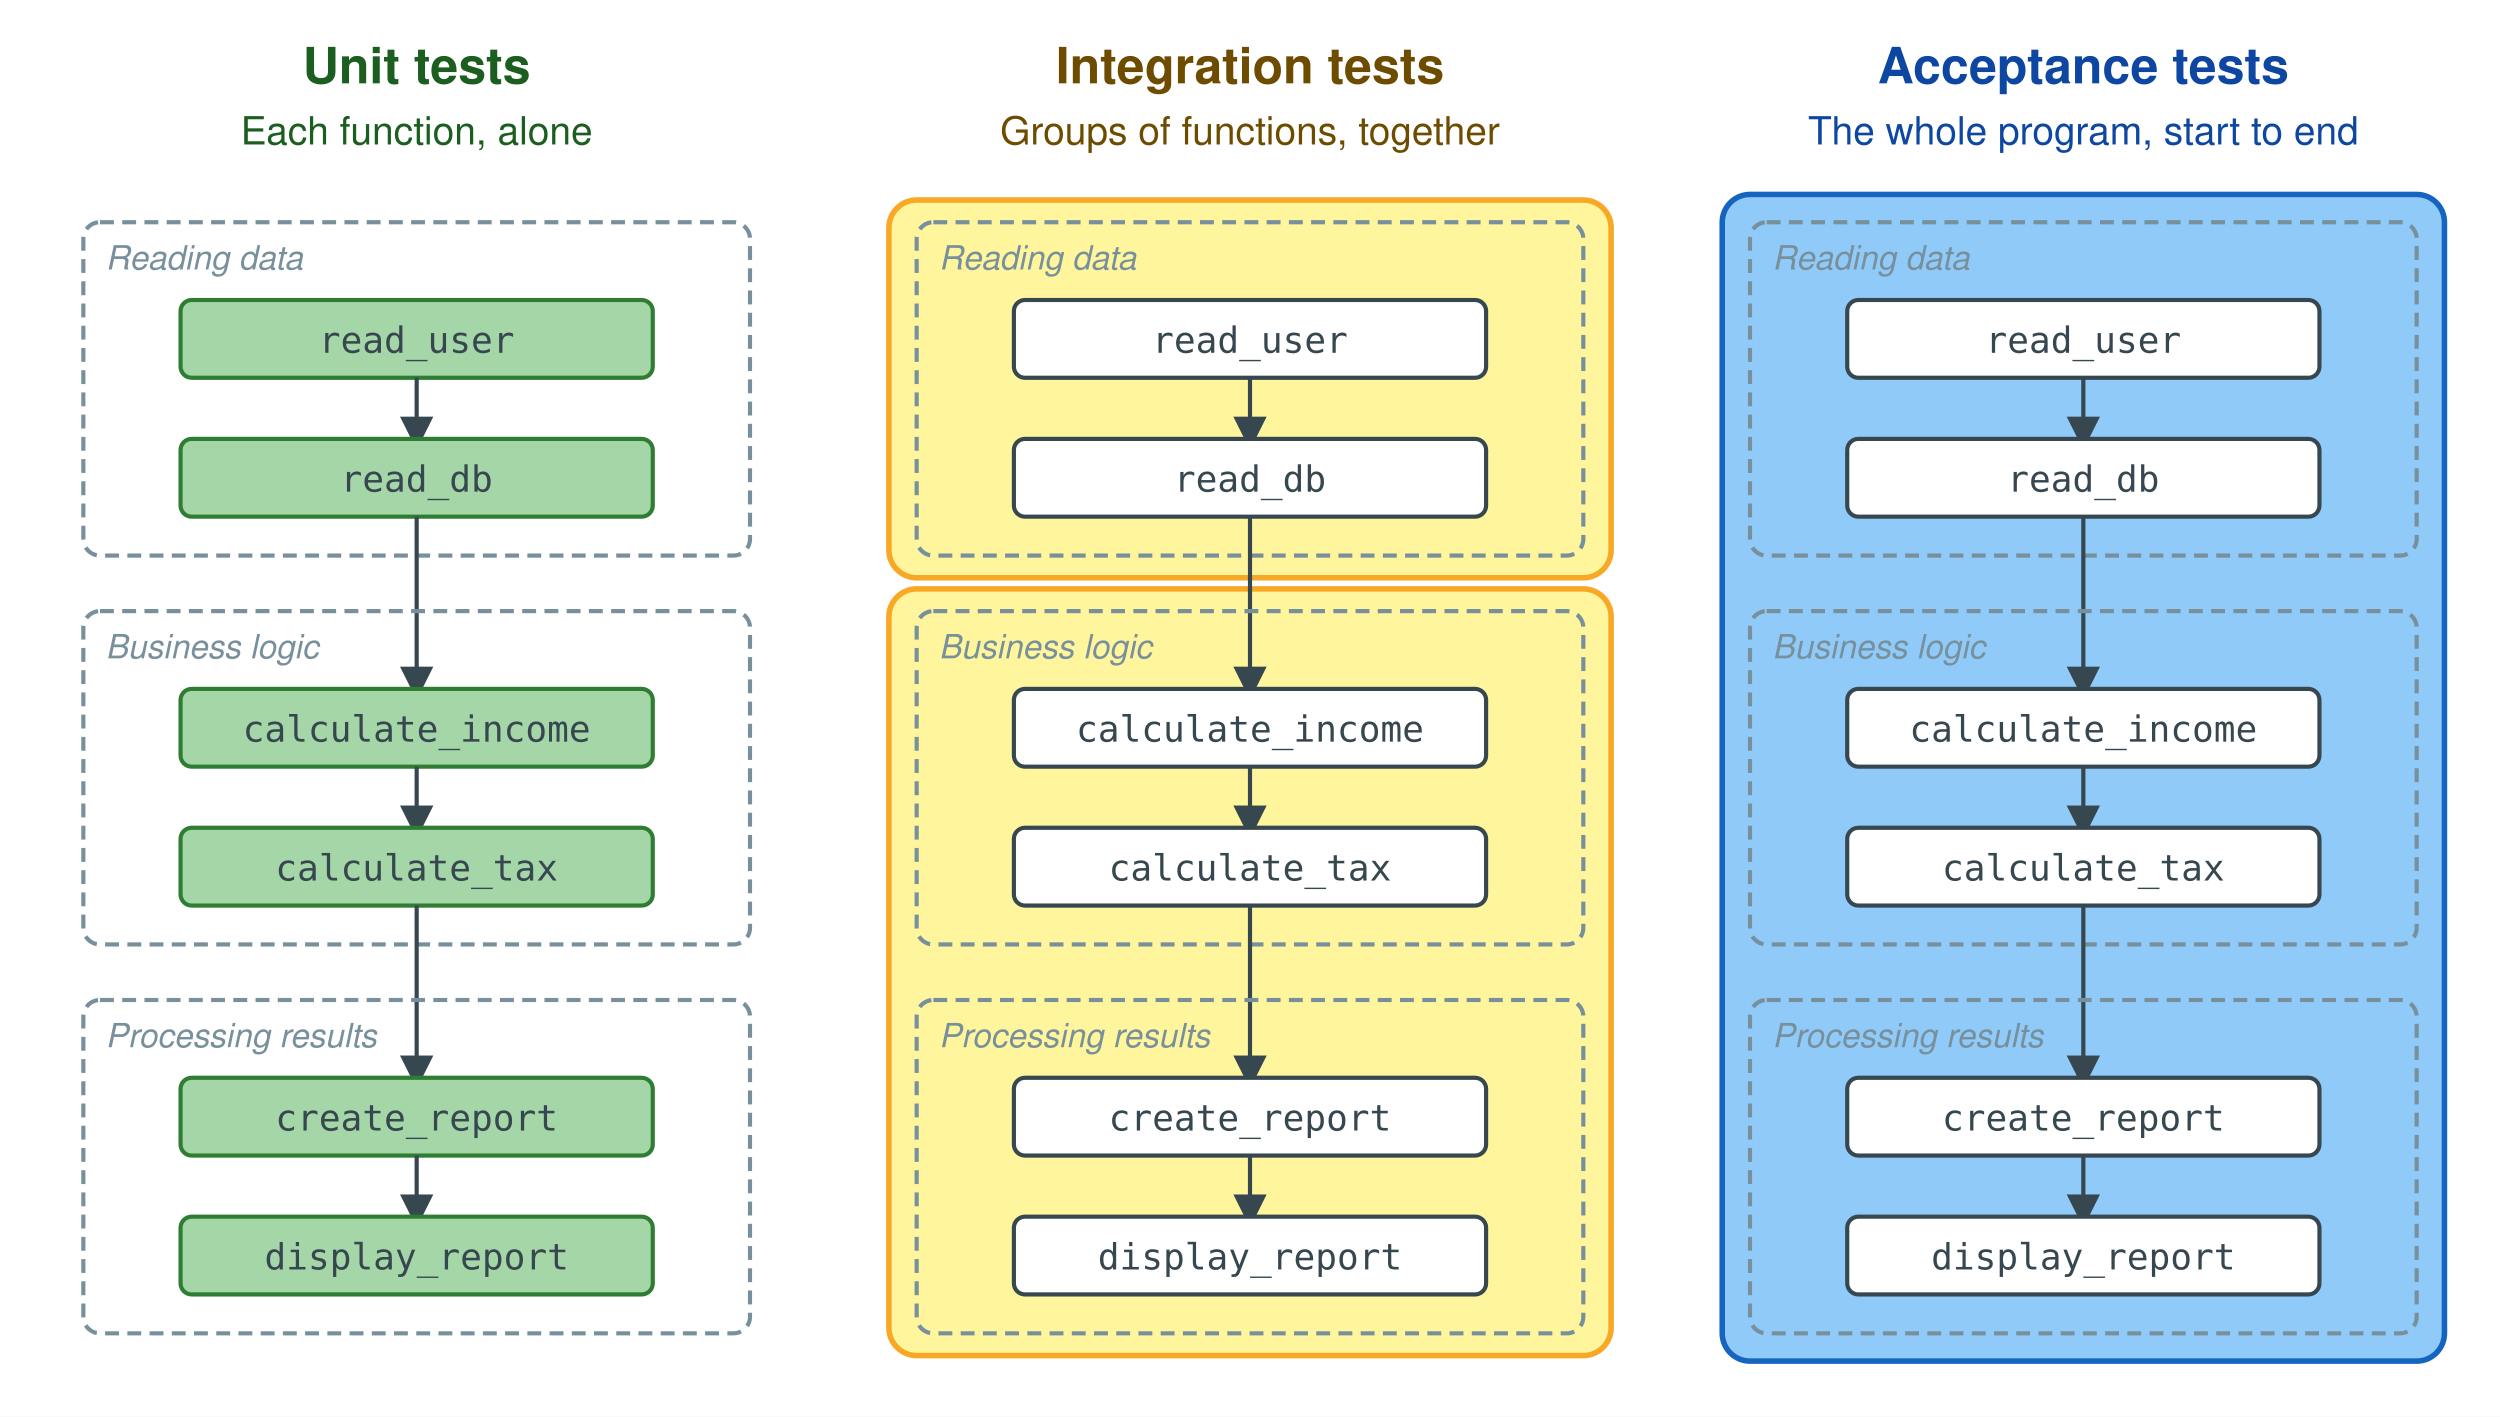
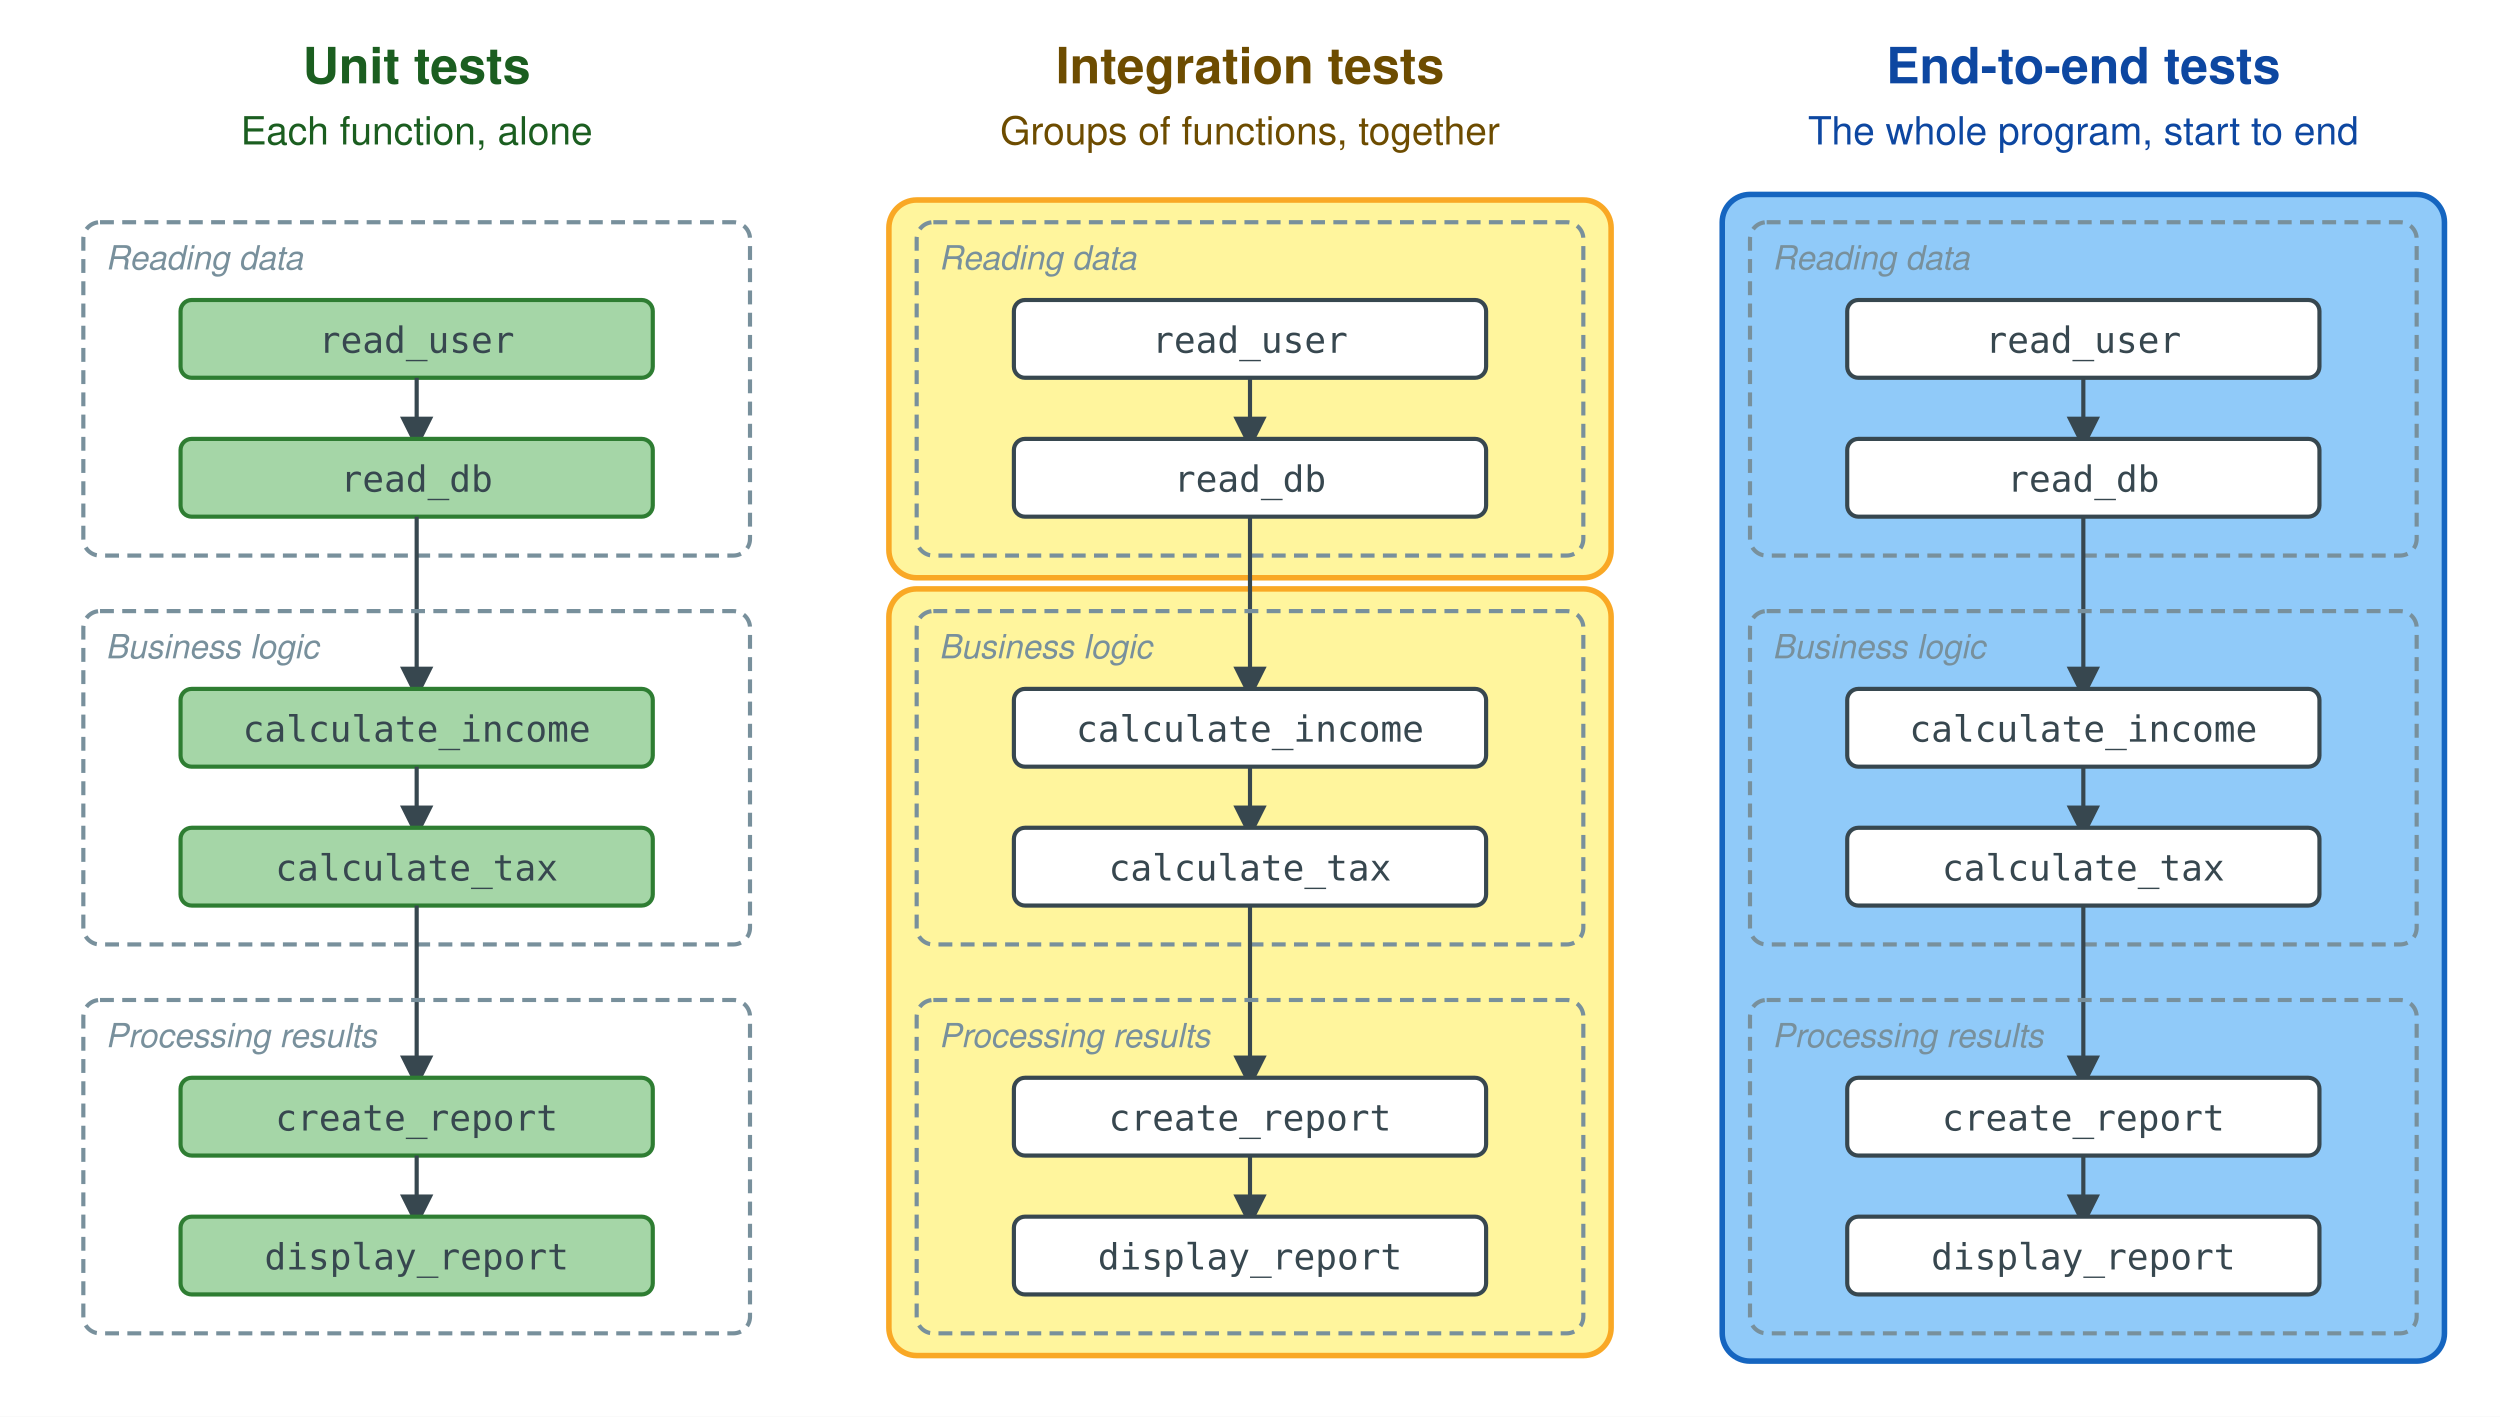
<svg xmlns="http://www.w3.org/2000/svg" viewBox="0 0 900 510" width="900" height="510" font-family="Helvetica, Arial, sans-serif">
  <rect width="900" height="510" fill="#ffffff" />
  <defs>
    <marker id="flow" markerWidth="8" markerHeight="8" refX="4" refY="4" orient="auto">
      <path d="M0,0 L8,4 L0,8 z" fill="#37474f" />
    </marker>
  </defs>
  <g id="panel-unit">
    <text x="150" y="30" text-anchor="middle" font-size="18" font-weight="bold" fill="#1b5e20">Unit tests</text>
    <text x="150" y="52" text-anchor="middle" font-size="14" fill="#1b5e20">Each function, alone</text>
    <rect x="30" y="80" width="240" height="120" rx="6" fill="none" stroke="#78909c" stroke-width="1.5" stroke-dasharray="5 3" />
    <text x="38" y="97" font-size="12" font-style="italic" fill="#78909c">Reading data</text>
    <rect x="65" y="108" width="170" height="28" rx="4" fill="#a5d6a7" stroke="#2e7d32" stroke-width="1.5" />
    <text x="150" y="127" text-anchor="middle" font-size="13" font-family="Consolas, Menlo, monospace" fill="#37474f">read_user</text>
    <line x1="150" y1="136" x2="150" y2="156" stroke="#37474f" stroke-width="1.5" marker-end="url(#flow)" />
    <rect x="65" y="158" width="170" height="28" rx="4" fill="#a5d6a7" stroke="#2e7d32" stroke-width="1.5" />
    <text x="150" y="177" text-anchor="middle" font-size="13" font-family="Consolas, Menlo, monospace" fill="#37474f">read_db</text>
    <line x1="150" y1="186" x2="150" y2="246" stroke="#37474f" stroke-width="1.5" marker-end="url(#flow)" />
    <rect x="30" y="220" width="240" height="120" rx="6" fill="none" stroke="#78909c" stroke-width="1.5" stroke-dasharray="5 3" />
    <text x="38" y="237" font-size="12" font-style="italic" fill="#78909c">Business logic</text>
    <rect x="65" y="248" width="170" height="28" rx="4" fill="#a5d6a7" stroke="#2e7d32" stroke-width="1.5" />
    <text x="150" y="267" text-anchor="middle" font-size="13" font-family="Consolas, Menlo, monospace" fill="#37474f">calculate_income</text>
    <line x1="150" y1="276" x2="150" y2="296" stroke="#37474f" stroke-width="1.5" marker-end="url(#flow)" />
    <rect x="65" y="298" width="170" height="28" rx="4" fill="#a5d6a7" stroke="#2e7d32" stroke-width="1.5" />
    <text x="150" y="317" text-anchor="middle" font-size="13" font-family="Consolas, Menlo, monospace" fill="#37474f">calculate_tax</text>
    <line x1="150" y1="326" x2="150" y2="386" stroke="#37474f" stroke-width="1.5" marker-end="url(#flow)" />
    <rect x="30" y="360" width="240" height="120" rx="6" fill="none" stroke="#78909c" stroke-width="1.5" stroke-dasharray="5 3" />
    <text x="38" y="377" font-size="12" font-style="italic" fill="#78909c">Processing results</text>
    <rect x="65" y="388" width="170" height="28" rx="4" fill="#a5d6a7" stroke="#2e7d32" stroke-width="1.5" />
    <text x="150" y="407" text-anchor="middle" font-size="13" font-family="Consolas, Menlo, monospace" fill="#37474f">create_report</text>
    <line x1="150" y1="416" x2="150" y2="436" stroke="#37474f" stroke-width="1.5" marker-end="url(#flow)" />
    <rect x="65" y="438" width="170" height="28" rx="4" fill="#a5d6a7" stroke="#2e7d32" stroke-width="1.5" />
    <text x="150" y="457" text-anchor="middle" font-size="13" font-family="Consolas, Menlo, monospace" fill="#37474f">display_report</text>
  </g>
  <g id="panel-integration">
    <text x="450" y="30" text-anchor="middle" font-size="18" font-weight="bold" fill="#6d4c00">Integration tests</text>
    <text x="450" y="52" text-anchor="middle" font-size="14" fill="#6d4c00">Groups of functions, together</text>
    <rect x="320" y="72" width="260" height="136" rx="10" fill="#fff59d" stroke="#f9a825" stroke-width="2" />
    <rect x="320" y="212" width="260" height="276" rx="10" fill="#fff59d" stroke="#f9a825" stroke-width="2" />
    <rect x="330" y="80" width="240" height="120" rx="6" fill="none" stroke="#78909c" stroke-width="1.5" stroke-dasharray="5 3" />
    <text x="338" y="97" font-size="12" font-style="italic" fill="#78909c">Reading data</text>
    <rect x="365" y="108" width="170" height="28" rx="4" fill="#ffffff" stroke="#37474f" stroke-width="1.5" />
    <text x="450" y="127" text-anchor="middle" font-size="13" font-family="Consolas, Menlo, monospace" fill="#37474f">read_user</text>
    <line x1="450" y1="136" x2="450" y2="156" stroke="#37474f" stroke-width="1.5" marker-end="url(#flow)" />
    <rect x="365" y="158" width="170" height="28" rx="4" fill="#ffffff" stroke="#37474f" stroke-width="1.5" />
    <text x="450" y="177" text-anchor="middle" font-size="13" font-family="Consolas, Menlo, monospace" fill="#37474f">read_db</text>
    <line x1="450" y1="186" x2="450" y2="246" stroke="#37474f" stroke-width="1.5" marker-end="url(#flow)" />
    <rect x="330" y="220" width="240" height="120" rx="6" fill="none" stroke="#78909c" stroke-width="1.5" stroke-dasharray="5 3" />
    <text x="338" y="237" font-size="12" font-style="italic" fill="#78909c">Business logic</text>
    <rect x="365" y="248" width="170" height="28" rx="4" fill="#ffffff" stroke="#37474f" stroke-width="1.5" />
    <text x="450" y="267" text-anchor="middle" font-size="13" font-family="Consolas, Menlo, monospace" fill="#37474f">calculate_income</text>
    <line x1="450" y1="276" x2="450" y2="296" stroke="#37474f" stroke-width="1.5" marker-end="url(#flow)" />
    <rect x="365" y="298" width="170" height="28" rx="4" fill="#ffffff" stroke="#37474f" stroke-width="1.5" />
    <text x="450" y="317" text-anchor="middle" font-size="13" font-family="Consolas, Menlo, monospace" fill="#37474f">calculate_tax</text>
    <line x1="450" y1="326" x2="450" y2="386" stroke="#37474f" stroke-width="1.5" marker-end="url(#flow)" />
    <rect x="330" y="360" width="240" height="120" rx="6" fill="none" stroke="#78909c" stroke-width="1.5" stroke-dasharray="5 3" />
    <text x="338" y="377" font-size="12" font-style="italic" fill="#78909c">Processing results</text>
    <rect x="365" y="388" width="170" height="28" rx="4" fill="#ffffff" stroke="#37474f" stroke-width="1.5" />
    <text x="450" y="407" text-anchor="middle" font-size="13" font-family="Consolas, Menlo, monospace" fill="#37474f">create_report</text>
    <line x1="450" y1="416" x2="450" y2="436" stroke="#37474f" stroke-width="1.5" marker-end="url(#flow)" />
    <rect x="365" y="438" width="170" height="28" rx="4" fill="#ffffff" stroke="#37474f" stroke-width="1.5" />
    <text x="450" y="457" text-anchor="middle" font-size="13" font-family="Consolas, Menlo, monospace" fill="#37474f">display_report</text>
  </g>
-   <g id="panel-acceptance">
-     <text x="750" y="30" text-anchor="middle" font-size="18" font-weight="bold" fill="#0d47a1">Acceptance tests</text>
+   <g id="panel-end-to-end">
+     <text x="750" y="30" text-anchor="middle" font-size="18" font-weight="bold" fill="#0d47a1">End-to-end tests</text>
    <text x="750" y="52" text-anchor="middle" font-size="14" fill="#0d47a1">The whole program, start to end</text>
    <rect x="620" y="70" width="260" height="420" rx="10" fill="#90caf9" stroke="#1565c0" stroke-width="2" />
    <rect x="630" y="80" width="240" height="120" rx="6" fill="none" stroke="#78909c" stroke-width="1.5" stroke-dasharray="5 3" />
    <text x="638" y="97" font-size="12" font-style="italic" fill="#78909c">Reading data</text>
    <rect x="665" y="108" width="170" height="28" rx="4" fill="#ffffff" stroke="#37474f" stroke-width="1.5" />
    <text x="750" y="127" text-anchor="middle" font-size="13" font-family="Consolas, Menlo, monospace" fill="#37474f">read_user</text>
    <line x1="750" y1="136" x2="750" y2="156" stroke="#37474f" stroke-width="1.5" marker-end="url(#flow)" />
    <rect x="665" y="158" width="170" height="28" rx="4" fill="#ffffff" stroke="#37474f" stroke-width="1.5" />
    <text x="750" y="177" text-anchor="middle" font-size="13" font-family="Consolas, Menlo, monospace" fill="#37474f">read_db</text>
    <line x1="750" y1="186" x2="750" y2="246" stroke="#37474f" stroke-width="1.5" marker-end="url(#flow)" />
    <rect x="630" y="220" width="240" height="120" rx="6" fill="none" stroke="#78909c" stroke-width="1.5" stroke-dasharray="5 3" />
    <text x="638" y="237" font-size="12" font-style="italic" fill="#78909c">Business logic</text>
    <rect x="665" y="248" width="170" height="28" rx="4" fill="#ffffff" stroke="#37474f" stroke-width="1.5" />
    <text x="750" y="267" text-anchor="middle" font-size="13" font-family="Consolas, Menlo, monospace" fill="#37474f">calculate_income</text>
    <line x1="750" y1="276" x2="750" y2="296" stroke="#37474f" stroke-width="1.5" marker-end="url(#flow)" />
    <rect x="665" y="298" width="170" height="28" rx="4" fill="#ffffff" stroke="#37474f" stroke-width="1.5" />
    <text x="750" y="317" text-anchor="middle" font-size="13" font-family="Consolas, Menlo, monospace" fill="#37474f">calculate_tax</text>
    <line x1="750" y1="326" x2="750" y2="386" stroke="#37474f" stroke-width="1.5" marker-end="url(#flow)" />
    <rect x="630" y="360" width="240" height="120" rx="6" fill="none" stroke="#78909c" stroke-width="1.5" stroke-dasharray="5 3" />
    <text x="638" y="377" font-size="12" font-style="italic" fill="#78909c">Processing results</text>
    <rect x="665" y="388" width="170" height="28" rx="4" fill="#ffffff" stroke="#37474f" stroke-width="1.5" />
    <text x="750" y="407" text-anchor="middle" font-size="13" font-family="Consolas, Menlo, monospace" fill="#37474f">create_report</text>
    <line x1="750" y1="416" x2="750" y2="436" stroke="#37474f" stroke-width="1.5" marker-end="url(#flow)" />
    <rect x="665" y="438" width="170" height="28" rx="4" fill="#ffffff" stroke="#37474f" stroke-width="1.5" />
    <text x="750" y="457" text-anchor="middle" font-size="13" font-family="Consolas, Menlo, monospace" fill="#37474f">display_report</text>
  </g>
</svg>
